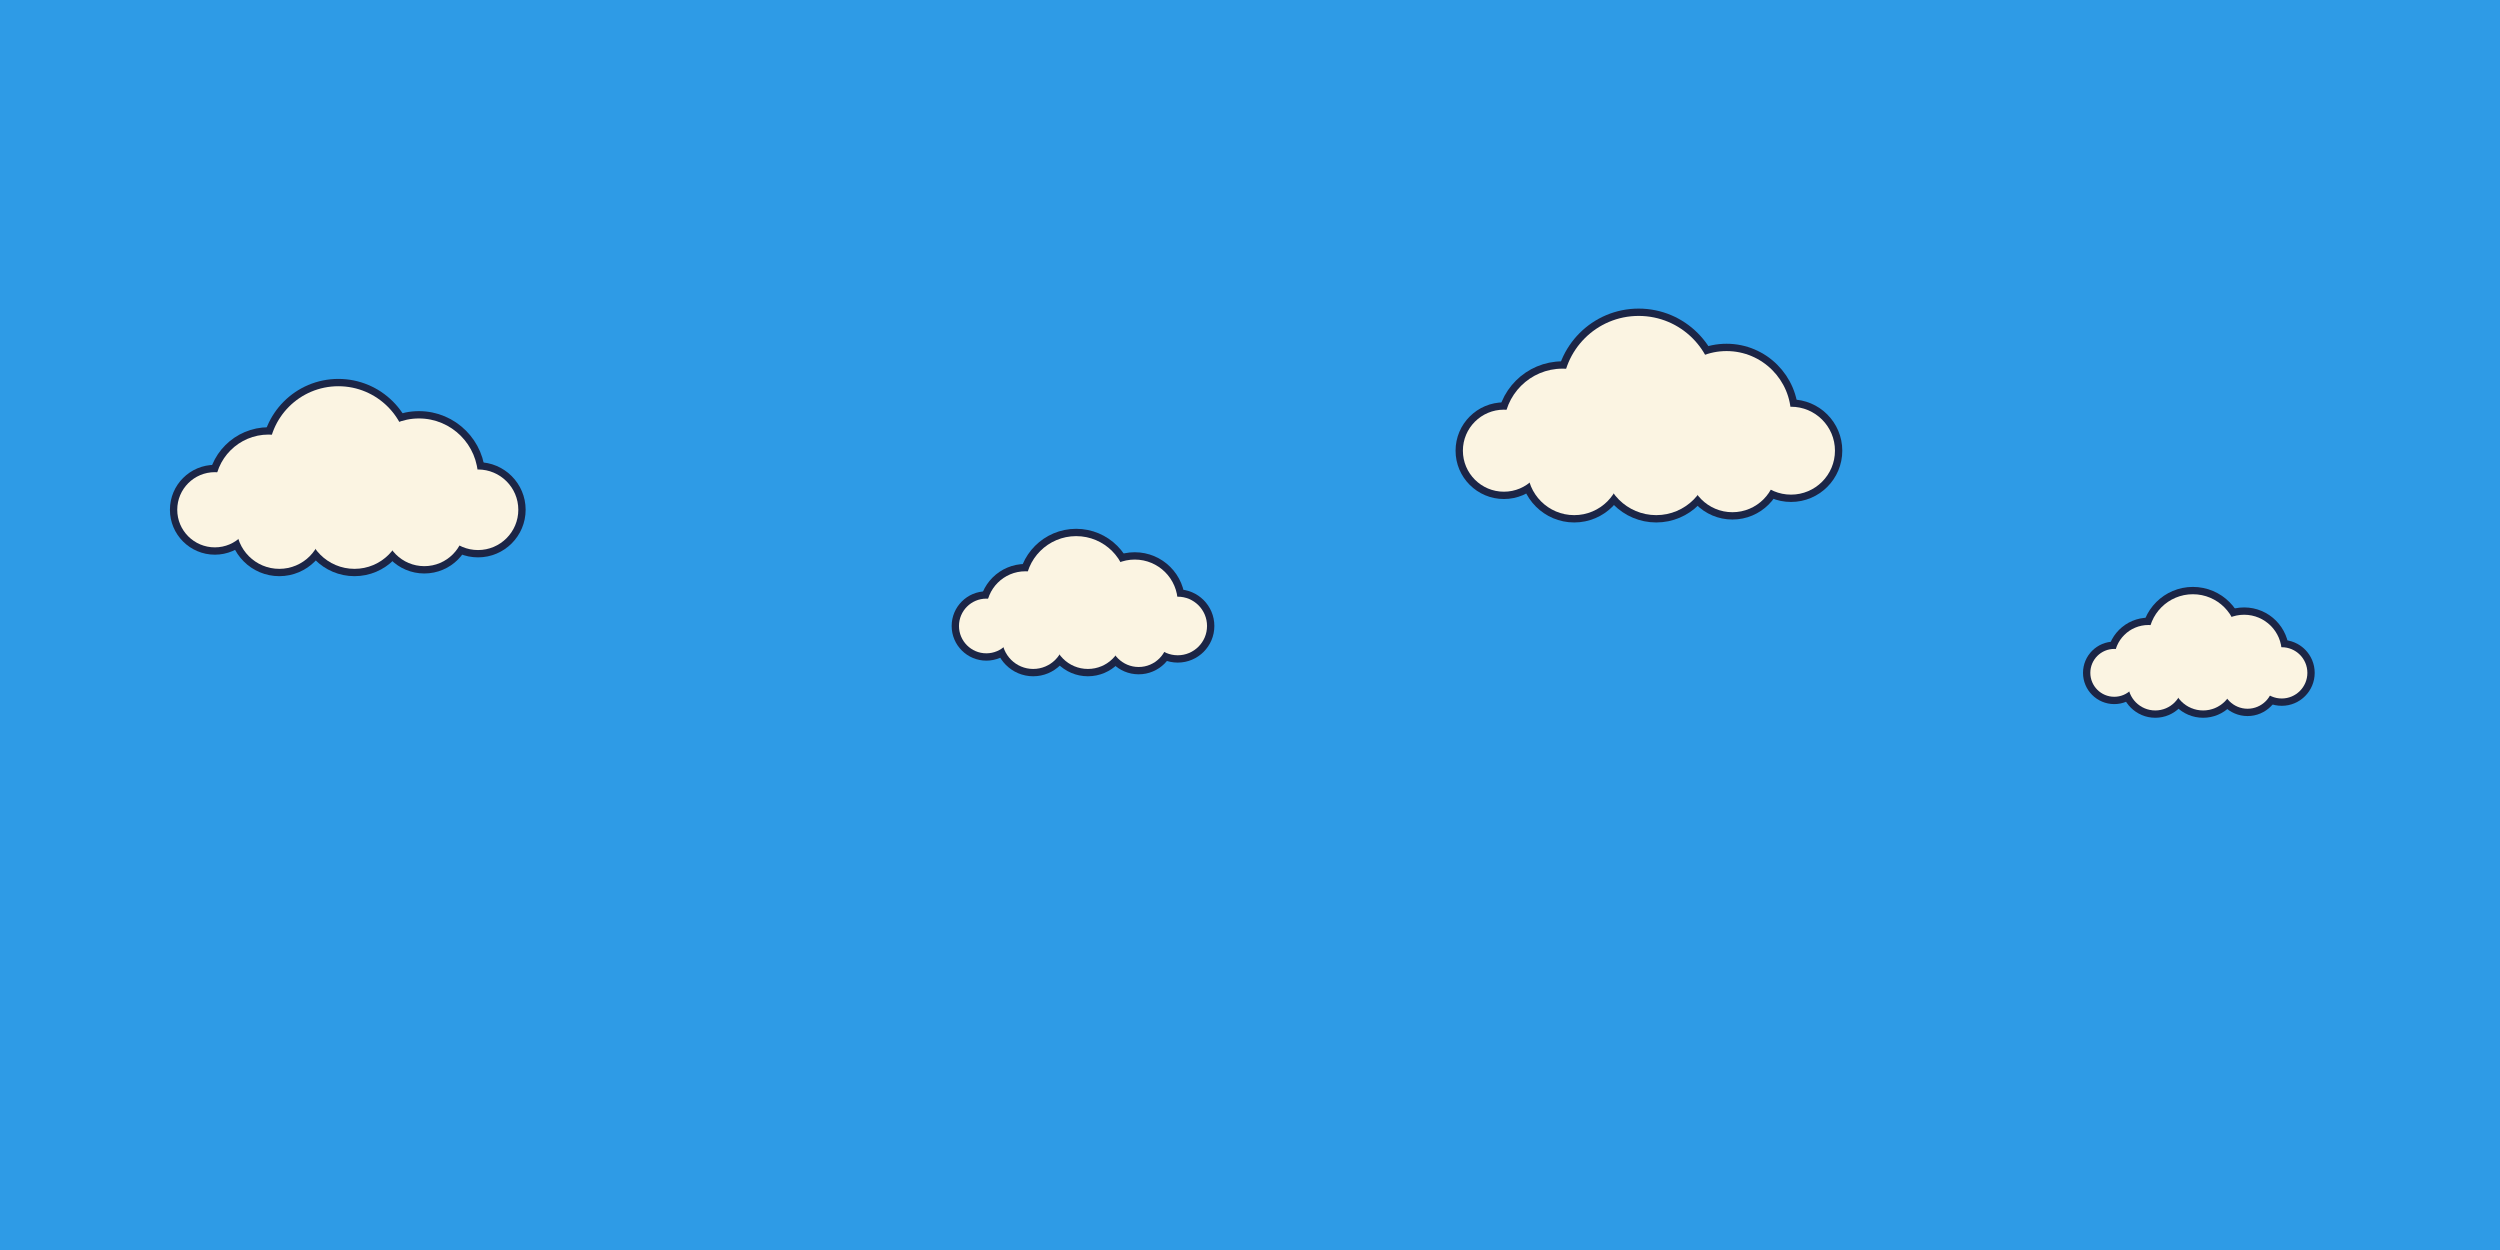
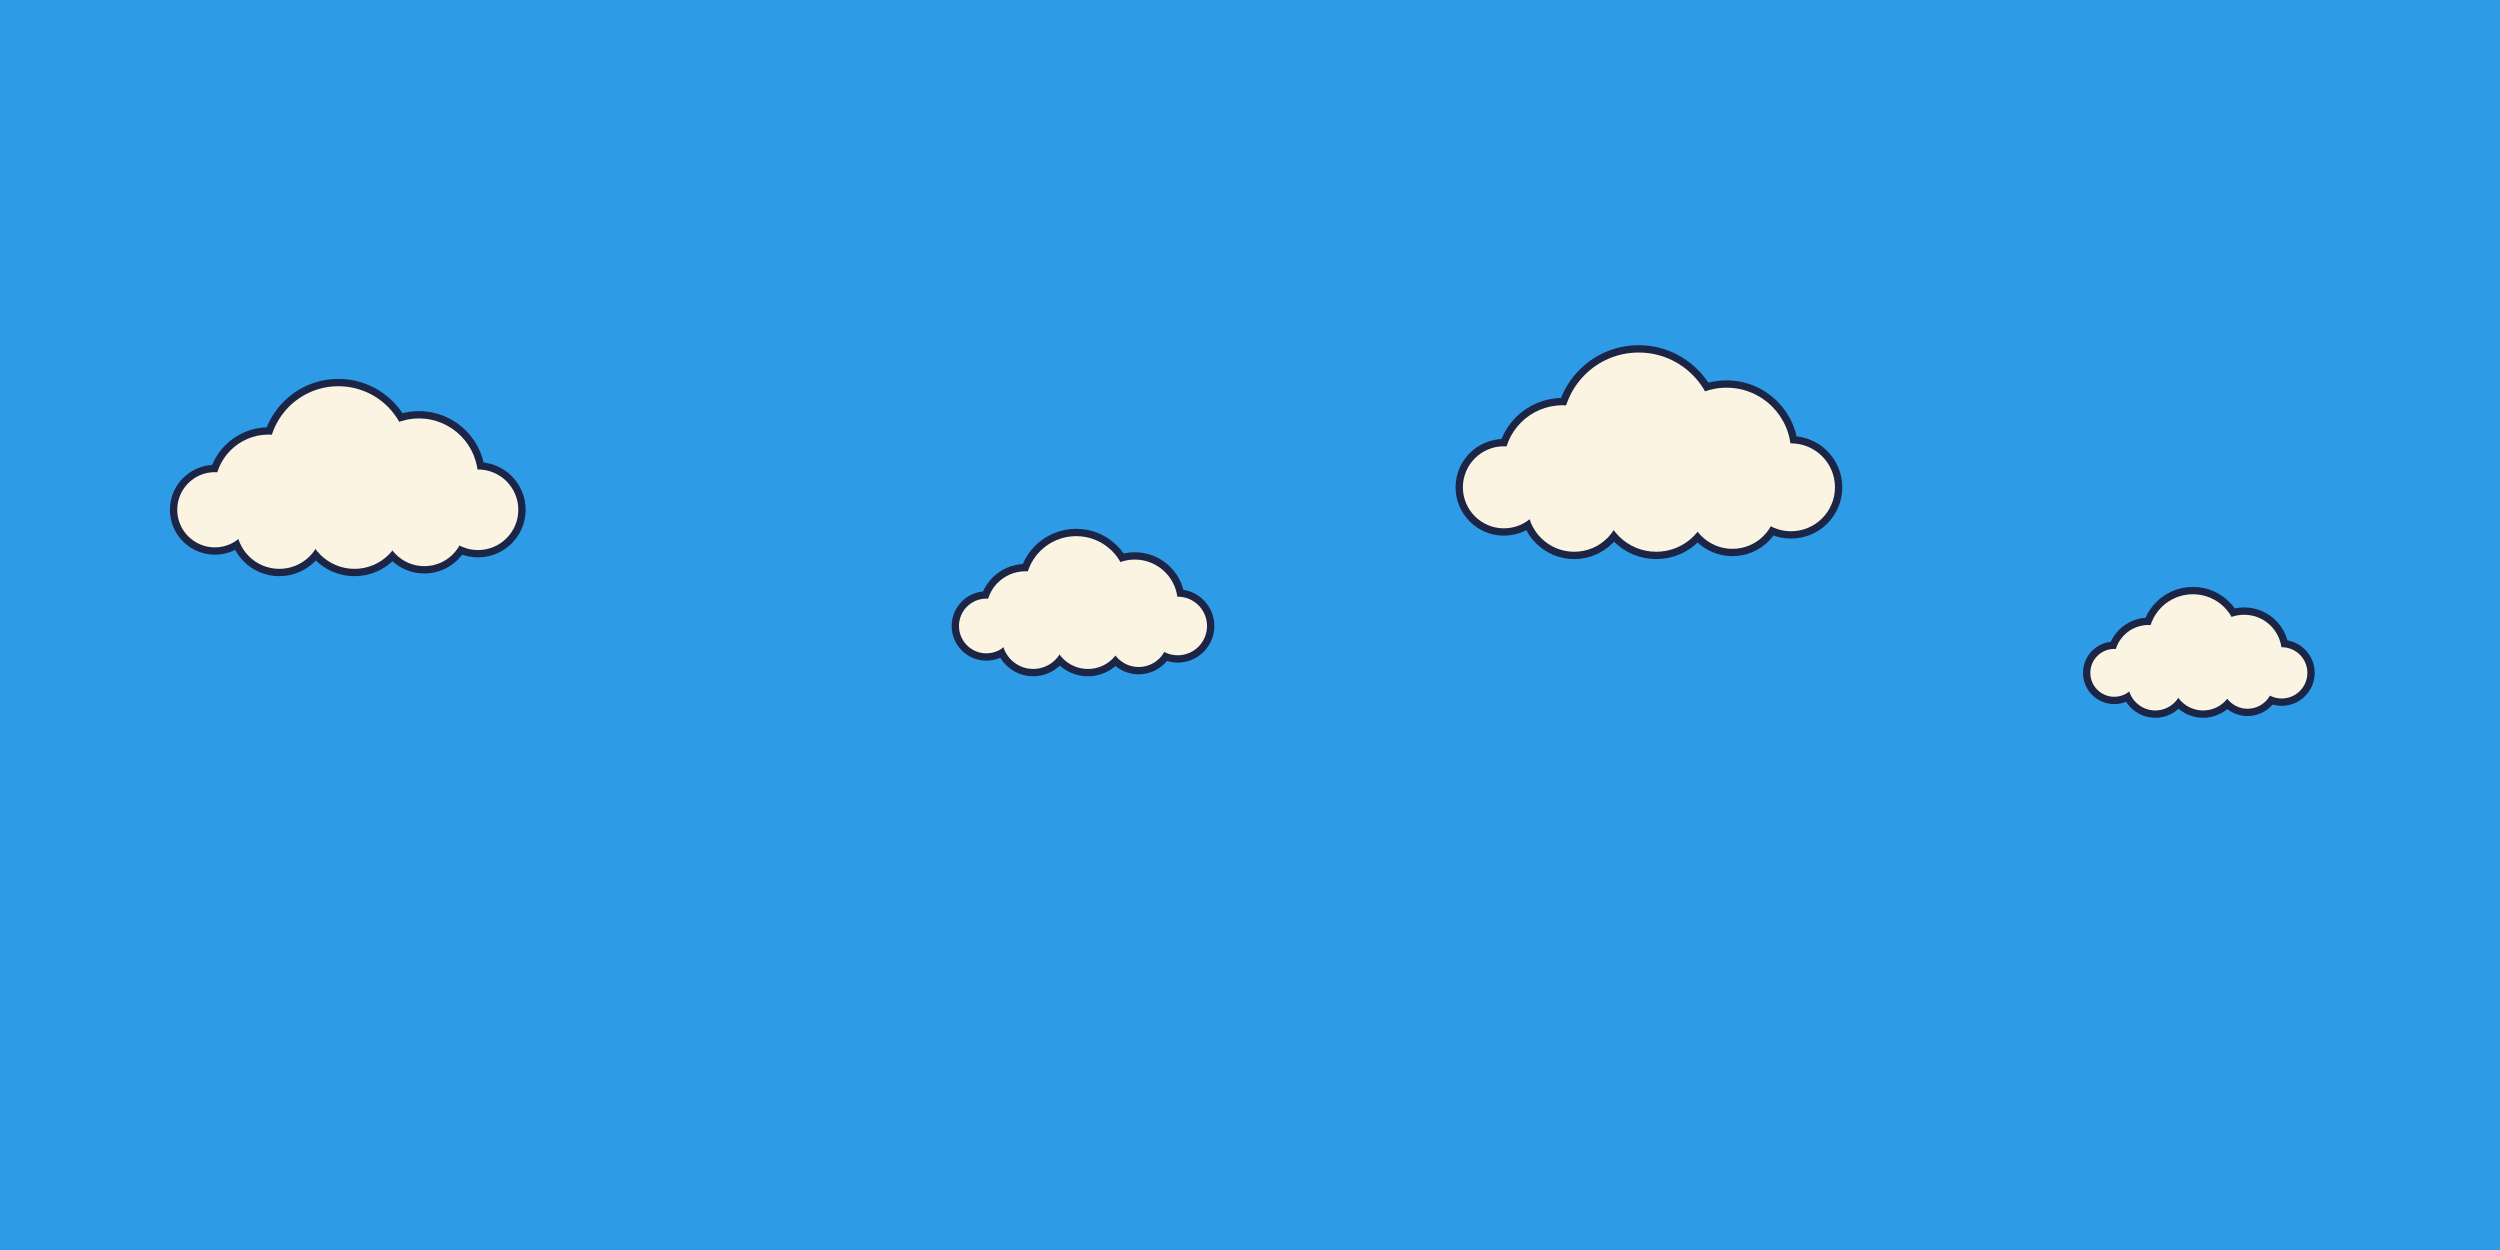
<svg xmlns="http://www.w3.org/2000/svg" viewBox="0 0 1024 512" width="1024" height="512">
  <rect width="1024" height="512" fill="#2e9be6" />
  <circle cx="110" cy="200" r="22" fill="#1c2546" stroke="#1c2546" stroke-width="6" />
  <circle cx="138.6" cy="186.8" r="28.6" fill="#1c2546" stroke="#1c2546" stroke-width="6" />
  <circle cx="171.6" cy="195.6" r="24.2" fill="#1c2546" stroke="#1c2546" stroke-width="6" />
  <circle cx="195.8" cy="208.8" r="16.5" fill="#1c2546" stroke="#1c2546" stroke-width="6" />
  <circle cx="88" cy="208.8" r="15.4" fill="#1c2546" stroke="#1c2546" stroke-width="6" />
  <circle cx="114.4" cy="215.4" r="17.6" fill="#1c2546" stroke="#1c2546" stroke-width="6" />
  <circle cx="145.2" cy="213.2" r="19.8" fill="#1c2546" stroke="#1c2546" stroke-width="6" />
  <circle cx="173.8" cy="215.4" r="16.5" fill="#1c2546" stroke="#1c2546" stroke-width="6" />
  <circle cx="110" cy="200" r="22" fill="#fbf4e2" />
  <circle cx="138.6" cy="186.8" r="28.6" fill="#fbf4e2" />
  <circle cx="171.6" cy="195.6" r="24.2" fill="#fbf4e2" />
  <circle cx="195.8" cy="208.8" r="16.5" fill="#fbf4e2" />
  <circle cx="88" cy="208.8" r="15.4" fill="#fbf4e2" />
  <circle cx="114.4" cy="215.4" r="17.6" fill="#fbf4e2" />
  <circle cx="145.2" cy="213.2" r="19.8" fill="#fbf4e2" />
  <circle cx="173.8" cy="215.4" r="16.5" fill="#fbf4e2" />
  <circle cx="420" cy="250" r="16" fill="#1c2546" stroke="#1c2546" stroke-width="6" />
  <circle cx="440.8" cy="240.4" r="20.8" fill="#1c2546" stroke="#1c2546" stroke-width="6" />
  <circle cx="464.8" cy="246.8" r="17.6" fill="#1c2546" stroke="#1c2546" stroke-width="6" />
  <circle cx="482.4" cy="256.4" r="12" fill="#1c2546" stroke="#1c2546" stroke-width="6" />
  <circle cx="404" cy="256.4" r="11.2" fill="#1c2546" stroke="#1c2546" stroke-width="6" />
  <circle cx="423.2" cy="261.2" r="12.8" fill="#1c2546" stroke="#1c2546" stroke-width="6" />
  <circle cx="445.6" cy="259.6" r="14.4" fill="#1c2546" stroke="#1c2546" stroke-width="6" />
  <circle cx="466.4" cy="261.2" r="12" fill="#1c2546" stroke="#1c2546" stroke-width="6" />
  <circle cx="420" cy="250" r="16" fill="#fbf4e2" />
  <circle cx="440.8" cy="240.4" r="20.8" fill="#fbf4e2" />
  <circle cx="464.8" cy="246.8" r="17.6" fill="#fbf4e2" />
  <circle cx="482.4" cy="256.4" r="12" fill="#fbf4e2" />
  <circle cx="404" cy="256.4" r="11.2" fill="#fbf4e2" />
  <circle cx="423.2" cy="261.2" r="12.8" fill="#fbf4e2" />
  <circle cx="445.6" cy="259.6" r="14.4" fill="#fbf4e2" />
  <circle cx="466.4" cy="261.2" r="12" fill="#fbf4e2" />
-   <circle cx="640" cy="175" r="24" fill="#1c2546" stroke="#1c2546" stroke-width="6" />
-   <circle cx="671.2" cy="160.6" r="31.2" fill="#1c2546" stroke="#1c2546" stroke-width="6" />
-   <circle cx="707.2" cy="170.2" r="26.4" fill="#1c2546" stroke="#1c2546" stroke-width="6" />
-   <circle cx="733.6" cy="184.6" r="18" fill="#1c2546" stroke="#1c2546" stroke-width="6" />
-   <circle cx="616" cy="184.6" r="16.8" fill="#1c2546" stroke="#1c2546" stroke-width="6" />
-   <circle cx="644.8" cy="191.8" r="19.2" fill="#1c2546" stroke="#1c2546" stroke-width="6" />
-   <circle cx="678.4" cy="189.4" r="21.6" fill="#1c2546" stroke="#1c2546" stroke-width="6" />
-   <circle cx="709.6" cy="191.8" r="18" fill="#1c2546" stroke="#1c2546" stroke-width="6" />
-   <circle cx="640" cy="175" r="24" fill="#fbf4e2" />
-   <circle cx="671.2" cy="160.6" r="31.2" fill="#fbf4e2" />
-   <circle cx="707.2" cy="170.2" r="26.4" fill="#fbf4e2" />
-   <circle cx="733.6" cy="184.6" r="18" fill="#fbf4e2" />
-   <circle cx="616" cy="184.6" r="16.8" fill="#fbf4e2" />
-   <circle cx="644.8" cy="191.8" r="19.2" fill="#fbf4e2" />
-   <circle cx="678.4" cy="189.4" r="21.6" fill="#fbf4e2" />
-   <circle cx="709.6" cy="191.8" r="18" fill="#fbf4e2" />
+   <circle cx="640" cy="190" r="24" fill="#1c2546" stroke="#1c2546" stroke-width="6" />
+   <circle cx="671.2" cy="175.6" r="31.2" fill="#1c2546" stroke="#1c2546" stroke-width="6" />
+   <circle cx="707.2" cy="185.2" r="26.4" fill="#1c2546" stroke="#1c2546" stroke-width="6" />
+   <circle cx="733.6" cy="199.6" r="18" fill="#1c2546" stroke="#1c2546" stroke-width="6" />
+   <circle cx="616" cy="199.6" r="16.8" fill="#1c2546" stroke="#1c2546" stroke-width="6" />
+   <circle cx="644.8" cy="206.8" r="19.2" fill="#1c2546" stroke="#1c2546" stroke-width="6" />
+   <circle cx="678.4" cy="204.4" r="21.6" fill="#1c2546" stroke="#1c2546" stroke-width="6" />
+   <circle cx="709.6" cy="206.8" r="18" fill="#1c2546" stroke="#1c2546" stroke-width="6" />
+   <circle cx="640" cy="190" r="24" fill="#fbf4e2" />
+   <circle cx="671.2" cy="175.6" r="31.2" fill="#fbf4e2" />
+   <circle cx="707.2" cy="185.2" r="26.4" fill="#fbf4e2" />
+   <circle cx="733.6" cy="199.6" r="18" fill="#fbf4e2" />
+   <circle cx="616" cy="199.6" r="16.8" fill="#fbf4e2" />
+   <circle cx="644.8" cy="206.8" r="19.2" fill="#fbf4e2" />
+   <circle cx="678.4" cy="204.4" r="21.6" fill="#fbf4e2" />
+   <circle cx="709.6" cy="206.8" r="18" fill="#fbf4e2" />
  <circle cx="880" cy="270" r="14" fill="#1c2546" stroke="#1c2546" stroke-width="6" />
  <circle cx="898.2" cy="261.6" r="18.2" fill="#1c2546" stroke="#1c2546" stroke-width="6" />
  <circle cx="919.2" cy="267.2" r="15.4" fill="#1c2546" stroke="#1c2546" stroke-width="6" />
  <circle cx="934.6" cy="275.6" r="10.5" fill="#1c2546" stroke="#1c2546" stroke-width="6" />
  <circle cx="866" cy="275.6" r="9.8" fill="#1c2546" stroke="#1c2546" stroke-width="6" />
  <circle cx="882.8" cy="279.8" r="11.2" fill="#1c2546" stroke="#1c2546" stroke-width="6" />
  <circle cx="902.4" cy="278.4" r="12.6" fill="#1c2546" stroke="#1c2546" stroke-width="6" />
  <circle cx="920.6" cy="279.8" r="10.5" fill="#1c2546" stroke="#1c2546" stroke-width="6" />
  <circle cx="880" cy="270" r="14" fill="#fbf4e2" />
  <circle cx="898.2" cy="261.6" r="18.2" fill="#fbf4e2" />
  <circle cx="919.2" cy="267.2" r="15.4" fill="#fbf4e2" />
  <circle cx="934.6" cy="275.6" r="10.5" fill="#fbf4e2" />
  <circle cx="866" cy="275.6" r="9.8" fill="#fbf4e2" />
  <circle cx="882.8" cy="279.8" r="11.2" fill="#fbf4e2" />
  <circle cx="902.4" cy="278.4" r="12.6" fill="#fbf4e2" />
  <circle cx="920.6" cy="279.8" r="10.5" fill="#fbf4e2" />
</svg>
